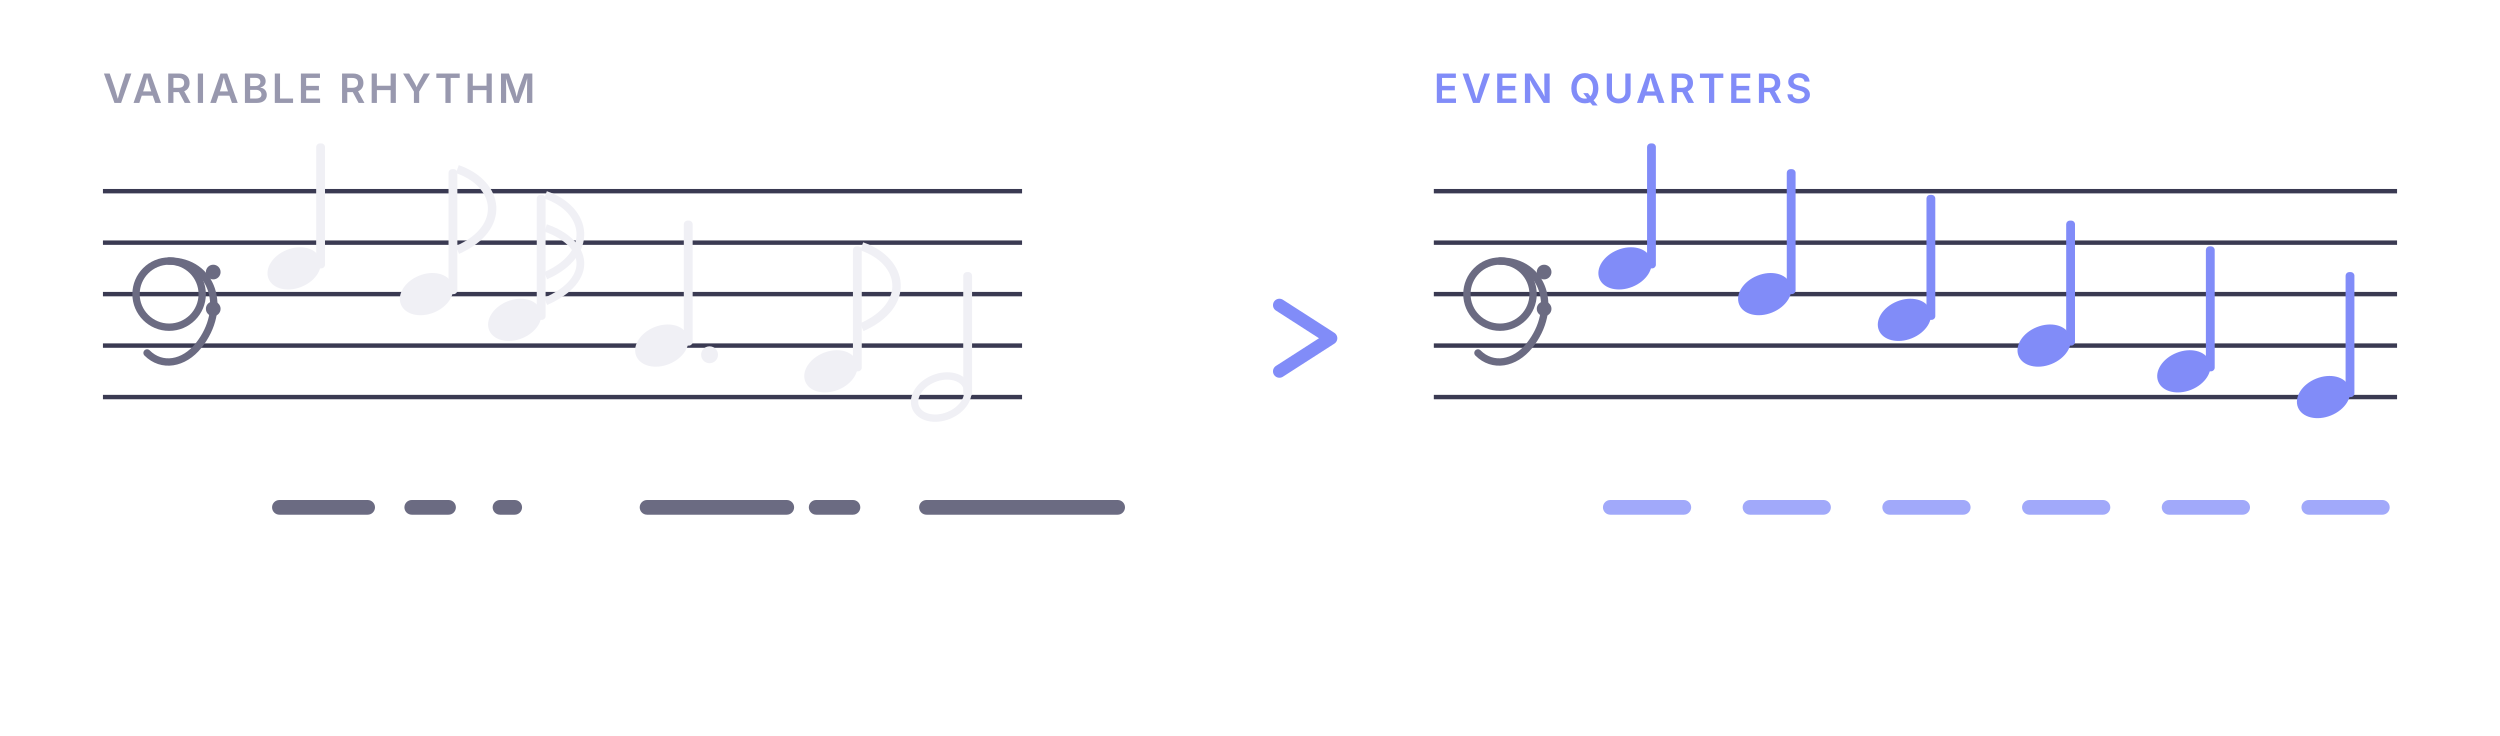
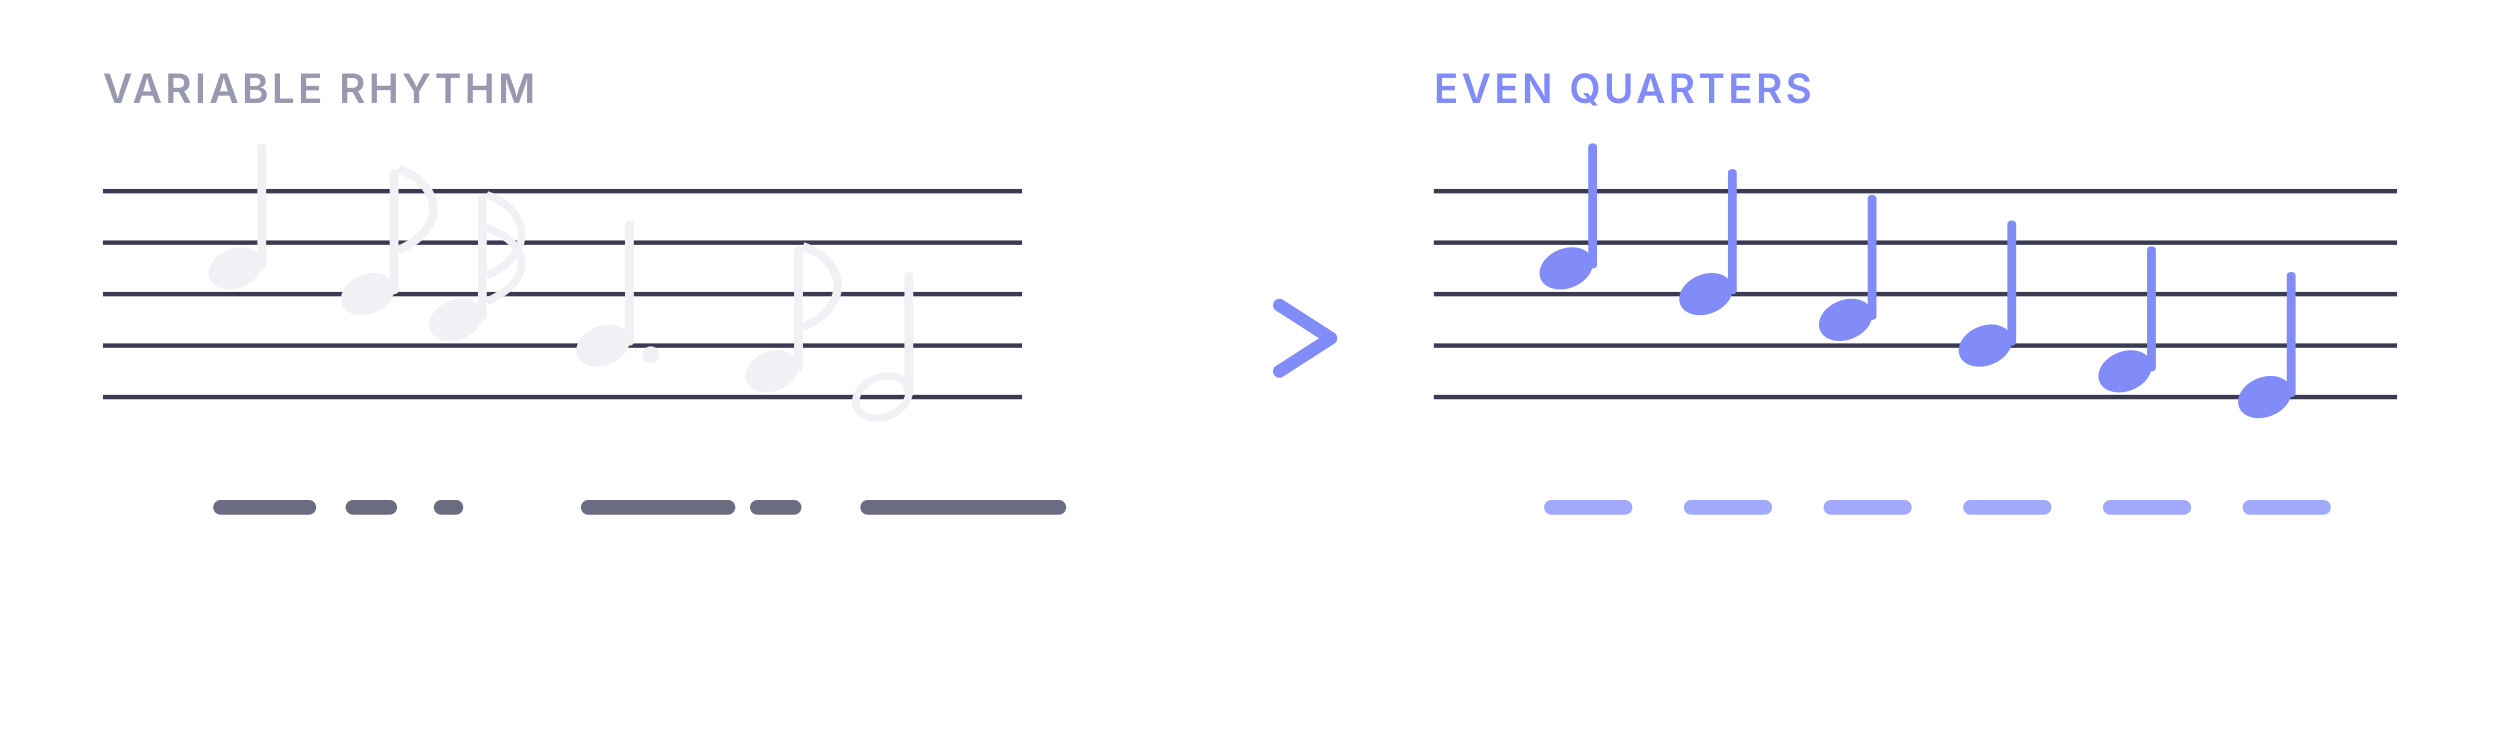
<svg xmlns="http://www.w3.org/2000/svg" viewBox="0 0 680 200" role="img" aria-labelledby="title desc">
  <defs>
    <linearGradient id="arrowGrad" x1="0%" y1="0%" x2="100%" y2="0%">
      <stop offset="0%" stop-color="#6366f1" />
      <stop offset="100%" stop-color="#818cf8" />
    </linearGradient>
  </defs>
  <g transform="translate(28, 28)">
    <text x="0" y="0" fill="#9898ae" font-family="Inter, system-ui, sans-serif" font-size="11" font-weight="600" letter-spacing="0.08em">VARIABLE RHYTHM</text>
    <g transform="translate(0, 24)" stroke="#3a3a52" stroke-width="1.2">
      <line x1="0" y1="0" x2="250" y2="0" />
      <line x1="0" y1="14" x2="250" y2="14" />
      <line x1="0" y1="28" x2="250" y2="28" />
      <line x1="0" y1="42" x2="250" y2="42" />
      <line x1="0" y1="56" x2="250" y2="56" />
    </g>
-     <g transform="translate(8, 38)" fill="none" stroke="#6b6b82" stroke-width="2" stroke-linecap="round">
-       <circle cx="10" cy="14" r="9" />
-       <path d="M10 5 C22 5 26 18 18 28 C14 33 8 34 4 30" />
-       <circle cx="22" cy="8" r="2" fill="#6b6b82" stroke="none" />
-       <circle cx="22" cy="18" r="2" fill="#6b6b82" stroke="none" />
-     </g>
    <g fill="#f0f0f5">
-       <g transform="translate(52, 45)">
+       <g transform="translate(36, 45)">
        <ellipse cx="0" cy="0" rx="7.5" ry="5.4" transform="rotate(-22)" />
        <rect x="6" y="-34" width="2.4" height="34" rx="1" />
      </g>
-       <g transform="translate(88, 52)">
+       <g transform="translate(72, 52)">
        <ellipse cx="0" cy="0" rx="7.5" ry="5.4" transform="rotate(-22)" />
        <rect x="6" y="-34" width="2.4" height="34" rx="1" />
        <path d="M8.4 -34 C20 -30 22 -18 8.4 -12" fill="none" stroke="#f0f0f5" stroke-width="2.3" />
      </g>
-       <g transform="translate(112, 59)">
+       <g transform="translate(96, 59)">
        <ellipse cx="0" cy="0" rx="7.5" ry="5.4" transform="rotate(-22)" />
        <rect x="6" y="-34" width="2.4" height="34" rx="1" />
        <path d="M8.4 -34 C20 -30 22 -18 8.4 -12" fill="none" stroke="#f0f0f5" stroke-width="2.1" />
        <path d="M8.4 -25 C20 -21 22 -11 8.4 -5" fill="none" stroke="#f0f0f5" stroke-width="2.1" />
      </g>
-       <g transform="translate(152, 66)">
+       <g transform="translate(136, 66)">
        <ellipse cx="0" cy="0" rx="7.5" ry="5.4" transform="rotate(-22)" />
        <rect x="6" y="-34" width="2.4" height="34" rx="1" />
        <circle cx="13" cy="2.5" r="2.3" />
      </g>
-       <g transform="translate(198, 73)">
+       <g transform="translate(182, 73)">
        <ellipse cx="0" cy="0" rx="7.5" ry="5.4" transform="rotate(-22)" />
        <rect x="6" y="-34" width="2.4" height="34" rx="1" />
        <path d="M8.4 -34 C20 -30 22 -18 8.4 -12" fill="none" stroke="#f0f0f5" stroke-width="2.3" />
      </g>
-       <g transform="translate(228, 80)">
+       <g transform="translate(212, 80)">
        <ellipse cx="0" cy="0" rx="7.5" ry="5.4" transform="rotate(-22)" fill="none" stroke="#f0f0f5" stroke-width="2" />
        <rect x="6" y="-34" width="2.4" height="34" rx="1" fill="#f0f0f5" />
      </g>
    </g>
-     <g transform="translate(52, 108)" fill="#6b6b82">
+     <g transform="translate(36, 108)" fill="#6b6b82">
      <rect x="-6" y="0" width="28" height="4" rx="2" />
      <rect x="30" y="0" width="14" height="4" rx="2" />
      <rect x="54" y="0" width="8" height="4" rx="2" />
      <rect x="94" y="0" width="42" height="4" rx="2" />
      <rect x="140" y="0" width="14" height="4" rx="2" />
      <rect x="170" y="0" width="56" height="4" rx="2" />
    </g>
  </g>
  <g transform="translate(300, 92)">
    <line x1="0" y1="0" x2="58" y2="0" stroke="url(#arrowGrad)" stroke-width="3.5" stroke-linecap="round" />
    <path d="M48 -9 L62 0 L48 9" fill="none" stroke="#818cf8" stroke-width="3.5" stroke-linecap="round" stroke-linejoin="round" />
  </g>
  <g transform="translate(390, 28)">
    <text x="0" y="0" fill="#818cf8" font-family="Inter, system-ui, sans-serif" font-size="11" font-weight="600" letter-spacing="0.08em">EVEN QUARTERS</text>
    <g transform="translate(0, 24)" stroke="#3a3a52" stroke-width="1.2">
      <line x1="0" y1="0" x2="262" y2="0" />
      <line x1="0" y1="14" x2="262" y2="14" />
      <line x1="0" y1="28" x2="262" y2="28" />
      <line x1="0" y1="42" x2="262" y2="42" />
      <line x1="0" y1="56" x2="262" y2="56" />
    </g>
-     <g transform="translate(8, 38)" fill="none" stroke="#6b6b82" stroke-width="2" stroke-linecap="round">
-       <circle cx="10" cy="14" r="9" />
-       <path d="M10 5 C22 5 26 18 18 28 C14 33 8 34 4 30" />
-       <circle cx="22" cy="8" r="2" fill="#6b6b82" stroke="none" />
-       <circle cx="22" cy="18" r="2" fill="#6b6b82" stroke="none" />
-     </g>
    <g fill="#818cf8">
-       <g transform="translate(52, 45)">
+       <g transform="translate(36, 45)">
        <ellipse cx="0" cy="0" rx="7.5" ry="5.4" transform="rotate(-22)" />
        <rect x="6" y="-34" width="2.4" height="34" rx="1" />
      </g>
-       <g transform="translate(90, 52)">
+       <g transform="translate(74, 52)">
        <ellipse cx="0" cy="0" rx="7.5" ry="5.4" transform="rotate(-22)" />
        <rect x="6" y="-34" width="2.4" height="34" rx="1" />
      </g>
-       <g transform="translate(128, 59)">
+       <g transform="translate(112, 59)">
        <ellipse cx="0" cy="0" rx="7.5" ry="5.4" transform="rotate(-22)" />
        <rect x="6" y="-34" width="2.4" height="34" rx="1" />
      </g>
-       <g transform="translate(166, 66)">
+       <g transform="translate(150, 66)">
        <ellipse cx="0" cy="0" rx="7.5" ry="5.4" transform="rotate(-22)" />
        <rect x="6" y="-34" width="2.4" height="34" rx="1" />
      </g>
-       <g transform="translate(204, 73)">
+       <g transform="translate(188, 73)">
        <ellipse cx="0" cy="0" rx="7.5" ry="5.4" transform="rotate(-22)" />
        <rect x="6" y="-34" width="2.4" height="34" rx="1" />
      </g>
-       <g transform="translate(242, 80)">
+       <g transform="translate(226, 80)">
        <ellipse cx="0" cy="0" rx="7.5" ry="5.4" transform="rotate(-22)" />
        <rect x="6" y="-34" width="2.4" height="34" rx="1" />
      </g>
    </g>
-     <g transform="translate(52, 108)" fill="#818cf8" opacity="0.75">
+     <g transform="translate(36, 108)" fill="#818cf8" opacity="0.75">
      <rect x="-6" y="0" width="24" height="4" rx="2" />
      <rect x="32" y="0" width="24" height="4" rx="2" />
      <rect x="70" y="0" width="24" height="4" rx="2" />
      <rect x="108" y="0" width="24" height="4" rx="2" />
      <rect x="146" y="0" width="24" height="4" rx="2" />
      <rect x="184" y="0" width="24" height="4" rx="2" />
    </g>
  </g>
</svg>
